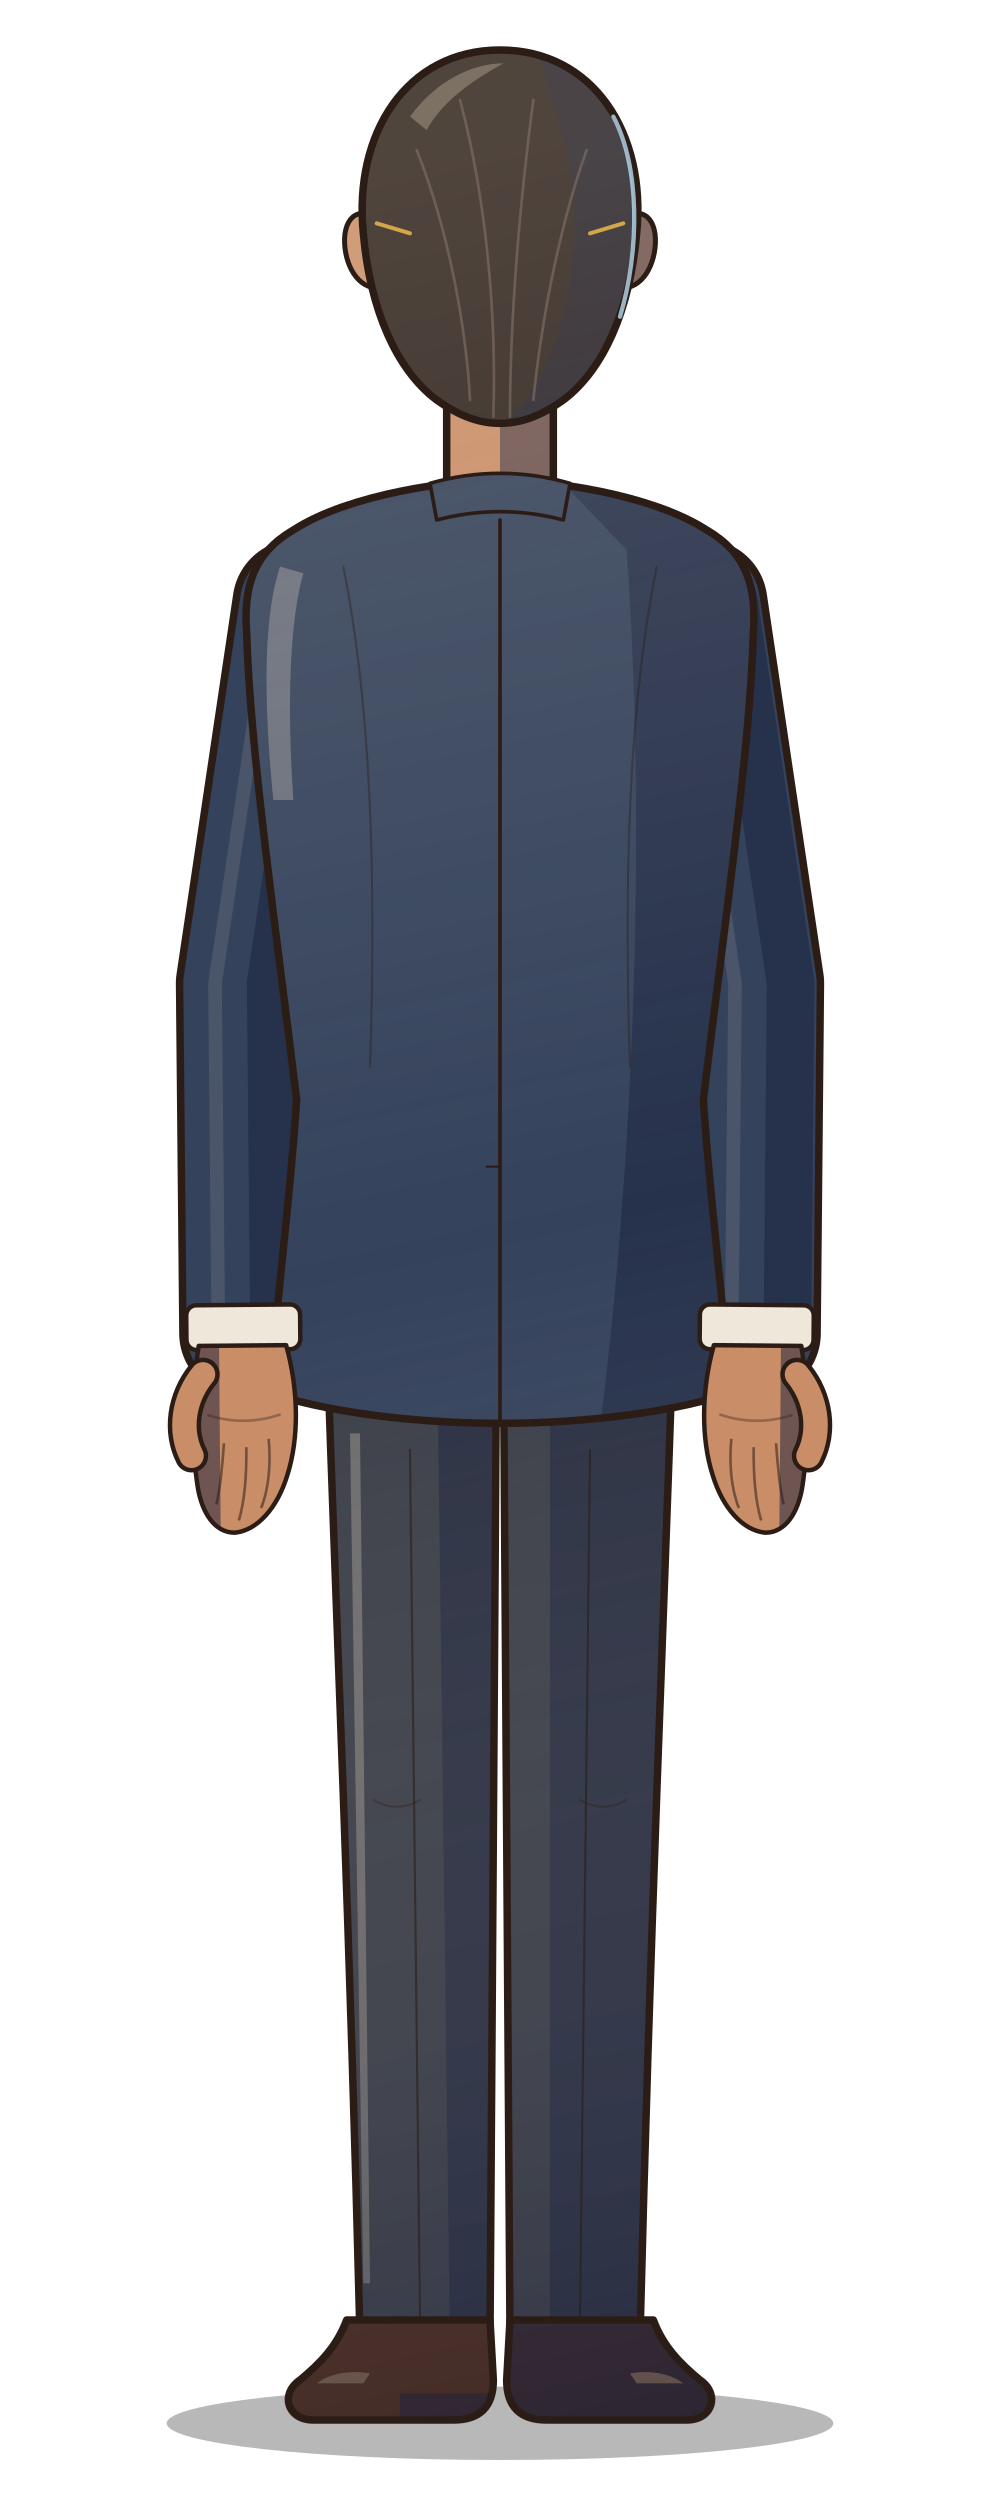
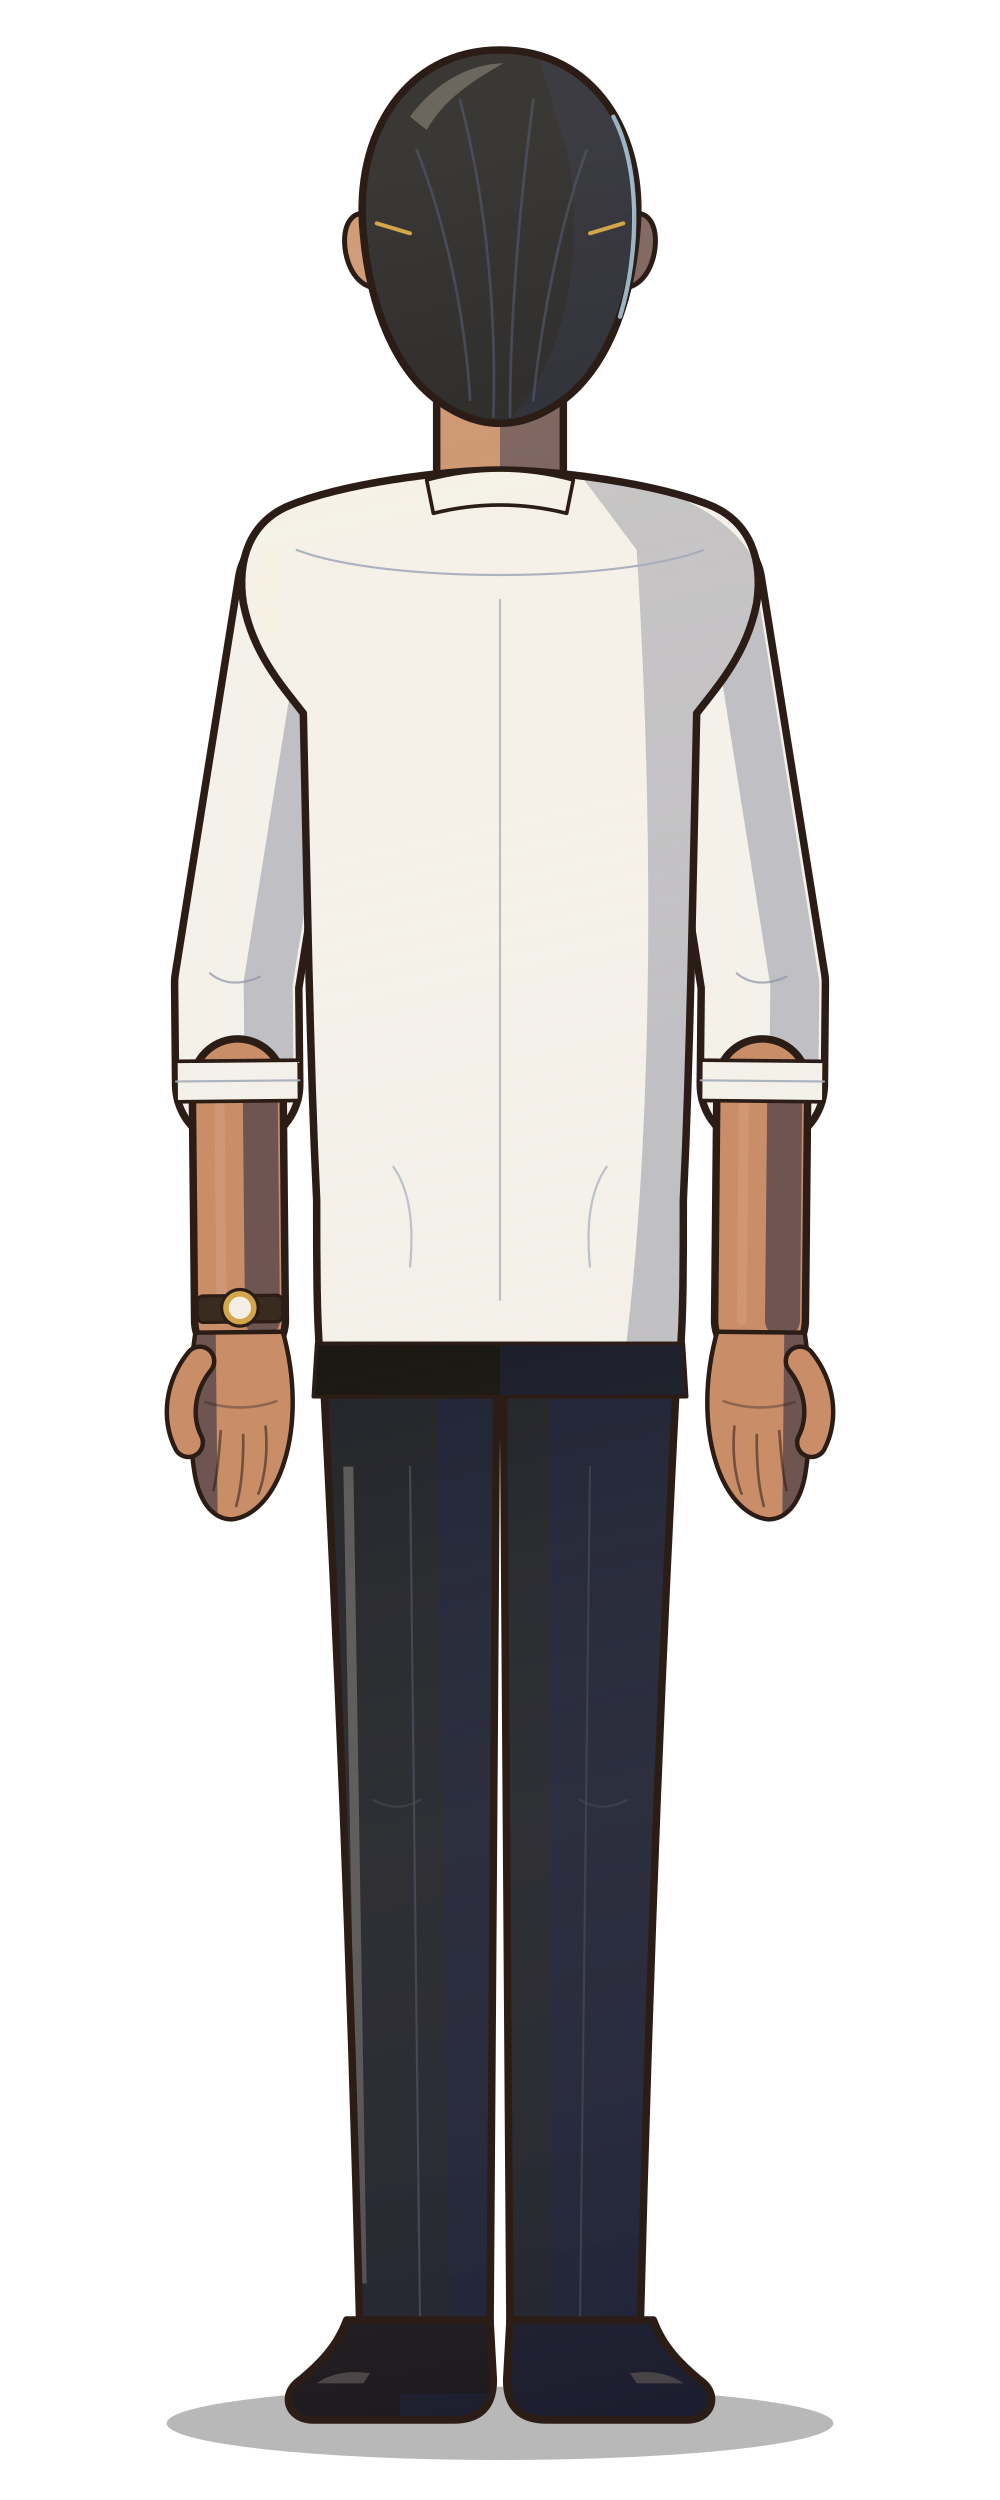
<svg xmlns="http://www.w3.org/2000/svg" viewBox="0 0 600 1500" width="600" height="1500">
  <defs>
    <linearGradient id="form" gradientUnits="userSpaceOnUse" x1="170" y1="120" x2="470" y2="1500">
      <stop offset="0" stop-color="#fff1d6" stop-opacity="0.16" />
      <stop offset="0.45" stop-color="#fff1d6" stop-opacity="0" />
      <stop offset="1" stop-color="#0b1030" stop-opacity="0.30" />
    </linearGradient>
    <clipPath id="c1">
-       <path d="M196,800 L298,800 L294,1402 L216,1402 C210,1160 202,980 196,800 Z" />
+       <path d="M194,826 L298,826 L294,1402 L216,1402 C210,1160 202,980 194,826 Z" />
    </clipPath>
    <clipPath id="c2">
-       <path d="M 404,800 L 302,800 L 306,1402 L 384,1402 C 390,1160 398,980 404,800 Z" />
+       <path d="M 406,826 L 302,826 L 306,1402 L 384,1402 C 390,1160 398,980 406,826 Z" />
    </clipPath>
    <clipPath id="c3">
      <path d="M208,1392 L294,1392 L296,1428 C296,1444 288,1452 272,1452 L188,1452 C172,1452 168,1436 180,1428 C192,1418 202,1408 208,1392 Z" />
    </clipPath>
    <clipPath id="c4">
      <path d="M 392,1392 L 306,1392 L 304,1428 C 304,1444 312,1452 328,1452 L 412,1452 C 428,1452 432,1436 420,1428 C 408,1418 398,1408 392,1392 Z" />
    </clipPath>
    <clipPath id="c5">
-       <path d="M268,228 L268,304 L332,304 L332,228 Z" />
+       <path d="M105.5,636.8 L105.7,661.1 L179.7,660.3 L179.5,636.1 Z" />
    </clipPath>
    <clipPath id="c6">
-       <path d="M300,288 C272,288 210,296 176,318 C152,332 146,352 148,380 C150,450 166,560 178,660 C174,720 166,780 162,836 C206,850 262,854 300,854 C338,854 394,850 438,836 C434,780 426,720 422,660 C434,560 450,450 452,380 C454,352 448,332 424,318 C390,296 328,288 300,288 Z" />
+       <path d="M420.5,636.1 L420.3,660.3 L494.3,661.1 L494.5,636.8 Z" />
    </clipPath>
    <clipPath id="c7">
-       <path d="M258,290 Q300,278 342,290 L338,312 Q300,302 262,312 Z" />
+       <path d="M262,226 L262,304 L338,304 L338,226 Z" />
    </clipPath>
    <clipPath id="c8">
+       <path d="M300,282 C268,282 204,290 172,304 C150,314 142,336 146,362 C152,392 168,410 182,428 C184,520 186,640 190,720 C190,760 190,790 192,814 L408,814 C410,790 410,760 410,720 C414,640 416,520 418,428 C432,410 448,392 454,362 C458,336 450,314 428,304 C396,290 332,282 300,282 Z" />
+     </clipPath>
+     <clipPath id="c9">
+       <path d="M256,288 Q300,276 344,288 L340,308 Q300,298 260,308 Z" />
+     </clipPath>
+     <clipPath id="c10">
+       <path d="M190,806 L410,806 L412,838 L188,838 Z" />
+     </clipPath>
+     <clipPath id="c11">
      <path d="M-21,6 C-27,28 -27,52 -21,70 C-16,86 -6,97 5,98 C15,98 21,88 23,76 C26,56 26,30 22,6 Z" />
    </clipPath>
-     <clipPath id="c9">
+     <clipPath id="c12">
      <path d="M-21,6 C-27,28 -27,52 -21,70 C-16,86 -6,97 5,98 C15,98 21,88 23,76 C26,56 26,30 22,6 Z" />
    </clipPath>
-     <clipPath id="c10">
+     <clipPath id="c13">
      <path d="M228,132 C214,122 205,132 207,149 C209,165 219,176 232,172 Z" />
    </clipPath>
-     <clipPath id="c11">
+     <clipPath id="c14">
      <path d="M 372,132 C 386,122 395,132 393,149 C 391,165 381,176 368,172 Z" />
    </clipPath>
-     <clipPath id="c12">
+     <clipPath id="c15">
      <path d="M300,30 C356,30 388,80 382,140 C378,186 362,222 338,240 C324,250 312,254 300,254 C288,254 276,250 262,240 C238,222 222,186 218,140 C212,80 244,30 300,30 Z" />
    </clipPath>
  </defs>
  <ellipse cx="300" cy="1454" rx="200" ry="22" fill="#000" opacity="0.28" />
-   <path d="M196,800 L298,800 L294,1402 L216,1402 C210,1160 202,980 196,800 Z" fill="#3a3e48" />
+   <path d="M194,826 L298,826 L294,1402 L216,1402 C210,1160 202,980 194,826 Z" fill="#1f2127" />
  <g clip-path="url(#c1)">
-     <path d="M262,790 L310,790 L304,1410 L270,1410 Z" fill="#292f42" />
-     <path d="M210,860 L216,860 L222,1370 L218,1370 Z" fill="#757473" opacity="0.85" />
+     <path d="M262,816 L310,816 L304,1410 L270,1410 Z" fill="#1c2032" />
+     <path d="M206,880 L212,880 L220,1370 L215,1370 Z" fill="#625f5c" opacity="0.85" />
    <rect x="0" y="0" width="600" height="1500" fill="url(#form)" />
  </g>
-   <path d="M196,800 L298,800 L294,1402 L216,1402 C210,1160 202,980 196,800 Z" fill="none" stroke="#2b1d16" stroke-width="4.5" stroke-linejoin="round" />
-   <path d="M 404,800 L 302,800 L 306,1402 L 384,1402 C 390,1160 398,980 404,800 Z" fill="#3a3e48" />
+   <path d="M194,826 L298,826 L294,1402 L216,1402 C210,1160 202,980 194,826 Z" fill="none" stroke="#2b1d16" stroke-width="4.5" stroke-linejoin="round" />
+   <path d="M 406,826 L 302,826 L 306,1402 L 384,1402 C 390,1160 398,980 406,826 Z" fill="#1f2127" />
  <g clip-path="url(#c2)">
-     <path d="M330,790 L420,790 L420,1410 L330,1410 Z" fill="#292f42" />
+     <path d="M330,816 L420,816 L420,1410 L330,1410 Z" fill="#1c2032" />
    <rect x="0" y="0" width="600" height="1500" fill="url(#form)" />
  </g>
-   <path d="M 404,800 L 302,800 L 306,1402 L 384,1402 C 390,1160 398,980 404,800 Z" fill="none" stroke="#2b1d16" stroke-width="4.5" stroke-linejoin="round" />
-   <path d="M246,870 L252,1392" fill="none" stroke="#2b1d16" stroke-width="1.3" stroke-linecap="round" stroke-linejoin="round" opacity="0.6" />
-   <path d="M354,870 L348,1392" fill="none" stroke="#2b1d16" stroke-width="1.3" stroke-linecap="round" stroke-linejoin="round" opacity="0.6" />
-   <path d="M224,1080 q14,8 28,0" fill="none" stroke="#2b1d16" stroke-width="1.3" stroke-linecap="round" stroke-linejoin="round" opacity="0.35" />
-   <path d="M348,1080 q14,8 28,0" fill="none" stroke="#2b1d16" stroke-width="1.3" stroke-linecap="round" stroke-linejoin="round" opacity="0.35" />
-   <path d="M208,1392 L294,1392 L296,1428 C296,1444 288,1452 272,1452 L188,1452 C172,1452 168,1436 180,1428 C192,1418 202,1408 208,1392 Z" fill="#4e2c1e" />
+   <path d="M 406,826 L 302,826 L 306,1402 L 384,1402 C 390,1160 398,980 406,826 Z" fill="none" stroke="#2b1d16" stroke-width="4.5" stroke-linejoin="round" />
+   <path d="M246,880 L252,1392" fill="none" stroke="#4a4f5c" stroke-width="1.3" stroke-linecap="round" stroke-linejoin="round" opacity="0.8" />
+   <path d="M354,880 L348,1392" fill="none" stroke="#4a4f5c" stroke-width="1.3" stroke-linecap="round" stroke-linejoin="round" opacity="0.6" />
+   <path d="M224,1080 q14,8 28,0" fill="none" stroke="#4a4f5c" stroke-width="1.3" stroke-linecap="round" stroke-linejoin="round" opacity="0.5" />
+   <path d="M348,1080 q14,8 28,0" fill="none" stroke="#4a4f5c" stroke-width="1.3" stroke-linecap="round" stroke-linejoin="round" opacity="0.5" />
+   <path d="M208,1392 L294,1392 L296,1428 C296,1444 288,1452 272,1452 L188,1452 C172,1452 168,1436 180,1428 C192,1418 202,1408 208,1392 Z" fill="#1a1412" />
  <g clip-path="url(#c3)">
-     <path d="M240,1436 L300,1436 L300,1460 L240,1460 Z" fill="#33262d" />
-     <path d="M190,1430 C198,1424 210,1422 222,1424 L218,1430 Z" fill="#836755" opacity="0.85" />
+     <path d="M240,1436 L300,1436 L300,1460 L240,1460 Z" fill="#1a1a28" />
+     <path d="M190,1430 C198,1424 210,1422 222,1424 L218,1430 Z" fill="#5f564d" opacity="0.85" />
    <rect x="0" y="0" width="600" height="1500" fill="url(#form)" />
  </g>
  <path d="M208,1392 L294,1392 L296,1428 C296,1444 288,1452 272,1452 L188,1452 C172,1452 168,1436 180,1428 C192,1418 202,1408 208,1392 Z" fill="none" stroke="#2b1d16" stroke-width="4.5" stroke-linejoin="round" />
-   <path d="M 392,1392 L 306,1392 L 304,1428 C 304,1444 312,1452 328,1452 L 412,1452 C 428,1452 432,1436 420,1428 C 408,1418 398,1408 392,1392 Z" fill="#4e2c1e" />
+   <path d="M 392,1392 L 306,1392 L 304,1428 C 304,1444 312,1452 328,1452 L 412,1452 C 428,1452 432,1436 420,1428 C 408,1418 398,1408 392,1392 Z" fill="#1a1412" />
  <g clip-path="url(#c4)">
-     <path d="M300,1380 L440,1380 L440,1460 L300,1460 Z" fill="#33262d" />
-     <path d="M 410,1430 C 402,1424 390,1422 378,1424 L 382,1430 Z" fill="#836755" opacity="0.85" />
+     <path d="M300,1380 L440,1380 L440,1460 L300,1460 Z" fill="#1a1a28" />
+     <path d="M 410,1430 C 402,1424 390,1422 378,1424 L 382,1430 Z" fill="#5f564d" opacity="0.85" />
    <rect x="0" y="0" width="600" height="1500" fill="url(#form)" />
  </g>
  <path d="M 392,1392 L 306,1392 L 304,1428 C 304,1444 312,1452 328,1452 L 412,1452 C 428,1452 432,1436 420,1428 C 408,1418 398,1408 392,1392 Z" fill="none" stroke="#2b1d16" stroke-width="4.5" stroke-linejoin="round" />
-   <path d="M178.0,362.0 L144.0,590.0 L146.0,800.0" fill="none" stroke="#2b1d16" stroke-width="77.0" stroke-linecap="round" stroke-linejoin="round" />
-   <path d="M178.0,362.0 L144.0,590.0 L146.0,800.0" fill="none" stroke="#34425c" stroke-width="68" stroke-linecap="round" stroke-linejoin="round" />
-   <path d="M196.2,364.7 L162.4,589.8 L164.4,799.8" fill="none" stroke="#26314c" stroke-width="28.56" stroke-linecap="round" stroke-linejoin="round" />
-   <path d="M163.0,362.0 L129.0,590.0 L131.0,800.0" fill="none" stroke="#596272" stroke-width="8.16" stroke-linecap="round" opacity="0.6" />
-   <path d="M422.0,362.0 L456.0,590.0 L454.0,800.0" fill="none" stroke="#2b1d16" stroke-width="77.0" stroke-linecap="round" stroke-linejoin="round" />
-   <path d="M422.0,362.0 L456.0,590.0 L454.0,800.0" fill="none" stroke="#34425c" stroke-width="68" stroke-linecap="round" stroke-linejoin="round" />
-   <path d="M440.2,359.3 L474.4,590.2 L472.4,800.2" fill="none" stroke="#26314c" stroke-width="28.56" stroke-linecap="round" stroke-linejoin="round" />
-   <path d="M407.0,362.0 L441.0,590.0 L439.0,800.0" fill="none" stroke="#596272" stroke-width="8.16" stroke-linecap="round" opacity="0.6" />
-   <path d="M268,228 L268,304 L332,304 L332,228 Z" fill="#c98d68" />
+   <path d="M180.0,352.0 L142.0,590.0 L142.6,650.6" fill="none" stroke="#2b1d16" stroke-width="79.0" stroke-linecap="round" stroke-linejoin="round" />
+   <path d="M180.0,352.0 L142.0,590.0 L142.6,650.6" fill="none" stroke="#f4f1ea" stroke-width="70" stroke-linecap="round" stroke-linejoin="round" />
+   <path d="M198.7,355.0 L160.9,589.8 L161.5,650.4" fill="none" stroke="#c0bfc3" stroke-width="29.4" stroke-linecap="round" stroke-linejoin="round" />
+   <path d="M164.6,352.0 L126.6,590.0 L127.2,650.6" fill="none" stroke="#f6f1e6" stroke-width="8.4" stroke-linecap="round" opacity="0.6" />
+   <path d="M142.6,650.6 L144.0,792.0" fill="none" stroke="#2b1d16" stroke-width="59.0" stroke-linecap="round" stroke-linejoin="round" />
+   <path d="M142.6,650.6 L144.0,792.0" fill="none" stroke="#c98d68" stroke-width="50" stroke-linecap="round" stroke-linejoin="round" />
+   <path d="M156.1,650.5 L157.5,791.9" fill="none" stroke="#6f5552" stroke-width="21.0" stroke-linecap="round" stroke-linejoin="round" />
+   <path d="M131.6,650.6 L133.0,792.0" fill="none" stroke="#d39f7c" stroke-width="6.0" stroke-linecap="round" opacity="0.6" />
+   <path d="M105.5,636.8 L105.7,661.1 L179.7,660.3 L179.5,636.1 Z" fill="#f4f1ea" />
  <g clip-path="url(#c5)">
-     <path d="M300,220 L340,220 L340,310 L300,310 Z" fill="#6f5552" />
    <rect x="0" y="0" width="600" height="1500" fill="url(#form)" />
  </g>
-   <path d="M268,228 L268,304 L332,304 L332,228 Z" fill="none" stroke="#2b1d16" stroke-width="4.5" stroke-linejoin="round" />
-   <path d="M300,288 C272,288 210,296 176,318 C152,332 146,352 148,380 C150,450 166,560 178,660 C174,720 166,780 162,836 C206,850 262,854 300,854 C338,854 394,850 438,836 C434,780 426,720 422,660 C434,560 450,450 452,380 C454,352 448,332 424,318 C390,296 328,288 300,288 Z" fill="#34425c" />
+   <path d="M105.5,636.8 L105.7,661.1 L179.7,660.3 L179.5,636.1 Z" fill="none" stroke="#2b1d16" stroke-width="2.2" stroke-linejoin="round" />
+   <path d="M105.6,648.9 L179.6,648.2" fill="none" stroke="#a3abbb" stroke-width="1.3" stroke-linecap="round" stroke-linejoin="round" opacity="0.9" />
+   <path d="M126,584 q12,10 30,2" fill="none" stroke="#8a93a6" stroke-width="1.3" stroke-linecap="round" stroke-linejoin="round" opacity="0.7" />
+   <path d="M420.0,352.0 L458.0,590.0 L457.4,650.6" fill="none" stroke="#2b1d16" stroke-width="79.0" stroke-linecap="round" stroke-linejoin="round" />
+   <path d="M420.0,352.0 L458.0,590.0 L457.4,650.6" fill="none" stroke="#f4f1ea" stroke-width="70" stroke-linecap="round" stroke-linejoin="round" />
+   <path d="M438.7,349.0 L476.9,590.2 L476.3,650.8" fill="none" stroke="#c0bfc3" stroke-width="29.4" stroke-linecap="round" stroke-linejoin="round" />
+   <path d="M404.6,352.0 L442.6,590.0 L442.0,650.6" fill="none" stroke="#f6f1e6" stroke-width="8.4" stroke-linecap="round" opacity="0.6" />
+   <path d="M457.4,650.6 L456.0,792.0" fill="none" stroke="#2b1d16" stroke-width="59.0" stroke-linecap="round" stroke-linejoin="round" />
+   <path d="M457.4,650.6 L456.0,792.0" fill="none" stroke="#c98d68" stroke-width="50" stroke-linecap="round" stroke-linejoin="round" />
+   <path d="M470.9,650.7 L469.5,792.1" fill="none" stroke="#6f5552" stroke-width="21.0" stroke-linecap="round" stroke-linejoin="round" />
+   <path d="M446.4,650.6 L445.0,792.0" fill="none" stroke="#d39f7c" stroke-width="6.0" stroke-linecap="round" opacity="0.6" />
+   <path d="M420.5,636.1 L420.3,660.3 L494.3,661.1 L494.5,636.8 Z" fill="#f4f1ea" />
  <g clip-path="url(#c6)">
-     <path d="M336,288 C390,294 456,310 456,380 C452,500 430,600 424,680 L440,850 L360,856 C380,700 388,500 376,330 Z" fill="#26314c" />
-     <path d="M168,340 C158,370 158,420 164,480 L176,480 C172,420 174,372 182,344 Z" fill="#717681" opacity="0.85" />
    <rect x="0" y="0" width="600" height="1500" fill="url(#form)" />
  </g>
-   <path d="M300,288 C272,288 210,296 176,318 C152,332 146,352 148,380 C150,450 166,560 178,660 C174,720 166,780 162,836 C206,850 262,854 300,854 C338,854 394,850 438,836 C434,780 426,720 422,660 C434,560 450,450 452,380 C454,352 448,332 424,318 C390,296 328,288 300,288 Z" fill="none" stroke="#2b1d16" stroke-width="4.5" stroke-linejoin="round" />
-   <path d="M258,290 Q300,278 342,290 L338,312 Q300,302 262,312 Z" fill="#34425c" />
+   <path d="M420.5,636.1 L420.3,660.3 L494.3,661.1 L494.5,636.8 Z" fill="none" stroke="#2b1d16" stroke-width="2.2" stroke-linejoin="round" />
+   <path d="M420.4,648.2 L494.4,648.9" fill="none" stroke="#a3abbb" stroke-width="1.3" stroke-linecap="round" stroke-linejoin="round" opacity="0.9" />
+   <path d="M442,584 q12,10 30,2" fill="none" stroke="#8a93a6" stroke-width="1.3" stroke-linecap="round" stroke-linejoin="round" opacity="0.7" />
+   <path d="M262,226 L262,304 L338,304 L338,226 Z" fill="#c98d68" />
  <g clip-path="url(#c7)">
+     <path d="M300,220 L344,220 L344,310 L300,310 Z" fill="#6f5552" />
    <rect x="0" y="0" width="600" height="1500" fill="url(#form)" />
  </g>
-   <path d="M258,290 Q300,278 342,290 L338,312 Q300,302 262,312 Z" fill="none" stroke="#2b1d16" stroke-width="2.2" stroke-linejoin="round" />
-   <path d="M300,312 C300,500 300,640 300,700" fill="none" stroke="#2b1d16" stroke-width="2.2" stroke-linecap="round" stroke-linejoin="round" opacity="1.0" />
-   <path d="M300,700 L300,852" fill="none" stroke="#2b1d16" stroke-width="2.2" stroke-linecap="round" stroke-linejoin="round" opacity="1.0" />
-   <path d="M292,700 L300,700" fill="none" stroke="#2b1d16" stroke-width="1.3" stroke-linecap="round" stroke-linejoin="round" opacity="1.0" />
-   <path d="M206,340 C222,420 226,520 222,640" fill="none" stroke="#2b1d16" stroke-width="1.3" stroke-linecap="round" stroke-linejoin="round" opacity="0.4" />
-   <path d="M394,340 C378,420 374,520 378,640" fill="none" stroke="#2b1d16" stroke-width="1.3" stroke-linecap="round" stroke-linejoin="round" opacity="0.4" />
-   <g transform="translate(146.0,800.0) rotate(-0.5)">
+   <path d="M262,226 L262,304 L338,304 L338,226 Z" fill="none" stroke="#2b1d16" stroke-width="4.5" stroke-linejoin="round" />
+   <path d="M300,282 C268,282 204,290 172,304 C150,314 142,336 146,362 C152,392 168,410 182,428 C184,520 186,640 190,720 C190,760 190,790 192,814 L408,814 C410,790 410,760 410,720 C414,640 416,520 418,428 C432,410 448,392 454,362 C458,336 450,314 428,304 C396,290 332,282 300,282 Z" fill="#f4f1ea" />
+   <g clip-path="url(#c8)">
+     <path d="M346,282 C400,290 462,312 460,370 C450,404 430,420 420,440 L414,820 L374,820 C390,700 394,520 382,330 Z" fill="#c0bfc3" />
+     <path d="M160,330 C152,346 152,364 158,380 L168,378 C164,364 164,350 170,336 Z" fill="#f7f1e4" opacity="0.85" />
+     <rect x="0" y="0" width="600" height="1500" fill="url(#form)" />
+   </g>
+   <path d="M300,282 C268,282 204,290 172,304 C150,314 142,336 146,362 C152,392 168,410 182,428 C184,520 186,640 190,720 C190,760 190,790 192,814 L408,814 C410,790 410,760 410,720 C414,640 416,520 418,428 C432,410 448,392 454,362 C458,336 450,314 428,304 C396,290 332,282 300,282 Z" fill="none" stroke="#2b1d16" stroke-width="4.5" stroke-linejoin="round" />
+   <path d="M256,288 Q300,276 344,288 L340,308 Q300,298 260,308 Z" fill="#f4f1ea" />
+   <g clip-path="url(#c9)">
+     <rect x="0" y="0" width="600" height="1500" fill="url(#form)" />
+   </g>
+   <path d="M256,288 Q300,276 344,288 L340,308 Q300,298 260,308 Z" fill="none" stroke="#2b1d16" stroke-width="2.2" stroke-linejoin="round" />
+   <path d="M178,330 C230,350 370,350 422,330" fill="none" stroke="#a3abbb" stroke-width="1.3" stroke-linecap="round" stroke-linejoin="round" opacity="0.9" />
+   <path d="M300,360 L300,780" fill="none" stroke="#a3abbb" stroke-width="1.3" stroke-linecap="round" stroke-linejoin="round" opacity="0.7" />
+   <path d="M236,700 Q250,720 246,760" fill="none" stroke="#a3abbb" stroke-width="1.3" stroke-linecap="round" stroke-linejoin="round" opacity="0.7" />
+   <path d="M364,700 Q350,720 354,760" fill="none" stroke="#a3abbb" stroke-width="1.3" stroke-linecap="round" stroke-linejoin="round" opacity="0.7" />
+   <path d="M190,806 L410,806 L412,838 L188,838 Z" fill="#17140f" />
+   <g clip-path="url(#c10)">
+     <path d="M300,800 L420,800 L420,840 L300,840 Z" fill="#181a26" />
+     <rect x="0" y="0" width="600" height="1500" fill="url(#form)" />
+   </g>
+   <path d="M190,806 L410,806 L412,838 L188,838 Z" fill="none" stroke="#2b1d16" stroke-width="2.2" stroke-linejoin="round" />
+   <g transform="translate(144.0,792.0) rotate(-0.6)">
    <g transform="scale(-1.22,1.22)">
-       <rect x="-28" y="-14" width="56" height="22" rx="5" fill="#efe8da" stroke="#2b1d16" stroke-width="2.2" />
      <path d="M-21,6 C-27,28 -27,52 -21,70 C-16,86 -6,97 5,98 C15,98 21,88 23,76 C26,56 26,30 22,6 Z" fill="#c98d68" />
-       <g clip-path="url(#c8)">
+       <g clip-path="url(#c11)">
        <path d="M12,-10 L40,-10 L40,120 L12,120 Z" fill="#6f5552" />
      </g>
      <path d="M-21,6 C-27,28 -27,52 -21,70 C-16,86 -6,97 5,98 C15,98 21,88 23,76 C26,56 26,30 22,6 Z" fill="none" stroke="#2b1d16" stroke-width="2.2" stroke-linejoin="round" />
      <path d="M-12,52 C-13,64 -12,76 -8,86 M-1,56 C-1,70 0,82 3,92 M10,54 C11,66 12,76 14,84" stroke="#2b1d16" stroke-width="1.3" fill="none" opacity="0.55" />
      <path d="M-18,40 Q0,46 18,40" stroke="#2b1d16" stroke-width="1.3" fill="none" opacity="0.35" />
      <path d="M20,20 C30,32 32,48 26,60" fill="none" stroke="#2b1d16" stroke-width="16.4" stroke-linecap="round" />
      <path d="M20,20 C30,32 32,48 26,60" fill="none" stroke="#c98d68" stroke-width="12" stroke-linecap="round" />
+       <rect x="-21" y="-12" width="42" height="13" rx="3" fill="#3a2a20" stroke="#2b1d16" stroke-width="1.6" />
+       <circle cx="0" cy="-6" r="9" fill="#d4a64a" stroke="#2b1d16" stroke-width="1.6" />
+       <circle cx="0" cy="-6" r="5.5" fill="#f4efe4" />
    </g>
  </g>
-   <g transform="translate(454.0,800.0) rotate(0.5)">
+   <g transform="translate(456.0,792.0) rotate(0.6)">
    <g transform="scale(1.22,1.22)">
-       <rect x="-28" y="-14" width="56" height="22" rx="5" fill="#efe8da" stroke="#2b1d16" stroke-width="2.2" />
      <path d="M-21,6 C-27,28 -27,52 -21,70 C-16,86 -6,97 5,98 C15,98 21,88 23,76 C26,56 26,30 22,6 Z" fill="#c98d68" />
-       <g clip-path="url(#c9)">
+       <g clip-path="url(#c12)">
        <path d="M12,-10 L40,-10 L40,120 L12,120 Z" fill="#6f5552" />
      </g>
      <path d="M-21,6 C-27,28 -27,52 -21,70 C-16,86 -6,97 5,98 C15,98 21,88 23,76 C26,56 26,30 22,6 Z" fill="none" stroke="#2b1d16" stroke-width="2.2" stroke-linejoin="round" />
      <path d="M-12,52 C-13,64 -12,76 -8,86 M-1,56 C-1,70 0,82 3,92 M10,54 C11,66 12,76 14,84" stroke="#2b1d16" stroke-width="1.3" fill="none" opacity="0.55" />
      <path d="M-18,40 Q0,46 18,40" stroke="#2b1d16" stroke-width="1.3" fill="none" opacity="0.35" />
      <path d="M20,20 C30,32 32,48 26,60" fill="none" stroke="#2b1d16" stroke-width="16.4" stroke-linecap="round" />
      <path d="M20,20 C30,32 32,48 26,60" fill="none" stroke="#c98d68" stroke-width="12" stroke-linecap="round" />
    </g>
  </g>
  <path d="M228,132 C214,122 205,132 207,149 C209,165 219,176 232,172 Z" fill="#c98d68" />
-   <g clip-path="url(#c10)">
+   <g clip-path="url(#c13)">
    <rect x="0" y="0" width="600" height="1500" fill="url(#form)" />
  </g>
  <path d="M228,132 C214,122 205,132 207,149 C209,165 219,176 232,172 Z" fill="none" stroke="#2b1d16" stroke-width="3.0" stroke-linejoin="round" />
  <path d="M 372,132 C 386,122 395,132 393,149 C 391,165 381,176 368,172 Z" fill="#c98d68" />
-   <g clip-path="url(#c11)">
+   <g clip-path="url(#c14)">
    <path d="M360,110 L410,110 L410,190 L360,190 Z" fill="#6f5552" />
    <rect x="0" y="0" width="600" height="1500" fill="url(#form)" />
  </g>
  <path d="M 372,132 C 386,122 395,132 393,149 C 391,165 381,176 368,172 Z" fill="none" stroke="#2b1d16" stroke-width="3.0" stroke-linejoin="round" />
-   <path d="M300,30 C356,30 388,80 382,140 C378,186 362,222 338,240 C324,250 312,254 300,254 C288,254 276,250 262,240 C238,222 222,186 218,140 C212,80 244,30 300,30 Z" fill="#2e2420" />
-   <g clip-path="url(#c12)">
-     <path d="M320,24 C376,40 396,100 384,150 C376,200 352,236 316,258 L300,258 C340,220 352,150 340,90 Z" fill="#27232c" />
-     <path d="M246,70 C262,48 284,38 302,38 C284,48 266,60 256,78 Z" fill="#6d6257" opacity="0.85" />
+   <path d="M300,30 C356,30 388,80 382,140 C378,186 362,222 338,240 C324,250 312,254 300,254 C288,254 276,250 262,240 C238,222 222,186 218,140 C212,80 244,30 300,30 Z" fill="#141416" />
+   <g clip-path="url(#c15)">
+     <path d="M320,24 C376,40 396,100 384,150 C376,200 352,236 316,258 L300,258 C340,220 352,150 340,90 Z" fill="#171926" />
+     <path d="M246,70 C262,48 284,38 302,38 C284,48 266,60 256,78 Z" fill="#5a5650" opacity="0.85" />
    <rect x="0" y="0" width="600" height="1500" fill="url(#form)" />
  </g>
  <path d="M300,30 C356,30 388,80 382,140 C378,186 362,222 338,240 C324,250 312,254 300,254 C288,254 276,250 262,240 C238,222 222,186 218,140 C212,80 244,30 300,30 Z" fill="none" stroke="#2b1d16" stroke-width="4.5" stroke-linejoin="round" />
  <path d="M368,70 C384,100 384,150 372,190" fill="none" stroke="#bfe6ff" stroke-width="2.6" stroke-linecap="round" opacity="0.75" />
-   <path d="M250,90 C270,140 280,200 282,240" fill="none" stroke="#7a6a62" stroke-width="1.6" stroke-linecap="round" stroke-linejoin="round" opacity="0.7" />
-   <path d="M276,60 C292,120 298,190 296,250" fill="none" stroke="#7a6a62" stroke-width="1.6" stroke-linecap="round" stroke-linejoin="round" opacity="0.7" />
-   <path d="M320,60 C312,120 306,190 306,250" fill="none" stroke="#7a6a62" stroke-width="1.6" stroke-linecap="round" stroke-linejoin="round" opacity="0.7" />
-   <path d="M352,90 C334,140 324,200 320,240" fill="none" stroke="#7a6a62" stroke-width="1.6" stroke-linecap="round" stroke-linejoin="round" opacity="0.7" />
+   <path d="M250,90 C270,140 280,200 282,240" fill="none" stroke="#4f5566" stroke-width="1.6" stroke-linecap="round" stroke-linejoin="round" opacity="0.7" />
+   <path d="M276,60 C292,120 298,190 296,250" fill="none" stroke="#4f5566" stroke-width="1.6" stroke-linecap="round" stroke-linejoin="round" opacity="0.7" />
+   <path d="M320,60 C312,120 306,190 306,250" fill="none" stroke="#4f5566" stroke-width="1.6" stroke-linecap="round" stroke-linejoin="round" opacity="0.7" />
+   <path d="M352,90 C334,140 324,200 320,240" fill="none" stroke="#4f5566" stroke-width="1.6" stroke-linecap="round" stroke-linejoin="round" opacity="0.7" />
  <path d="M226,134 L246,140" fill="none" stroke="#d4a64a" stroke-width="2.4" stroke-linecap="round" stroke-linejoin="round" opacity="1.0" />
  <path d="M374,134 L354,140" fill="none" stroke="#d4a64a" stroke-width="2.4" stroke-linecap="round" stroke-linejoin="round" opacity="1.0" />
</svg>
